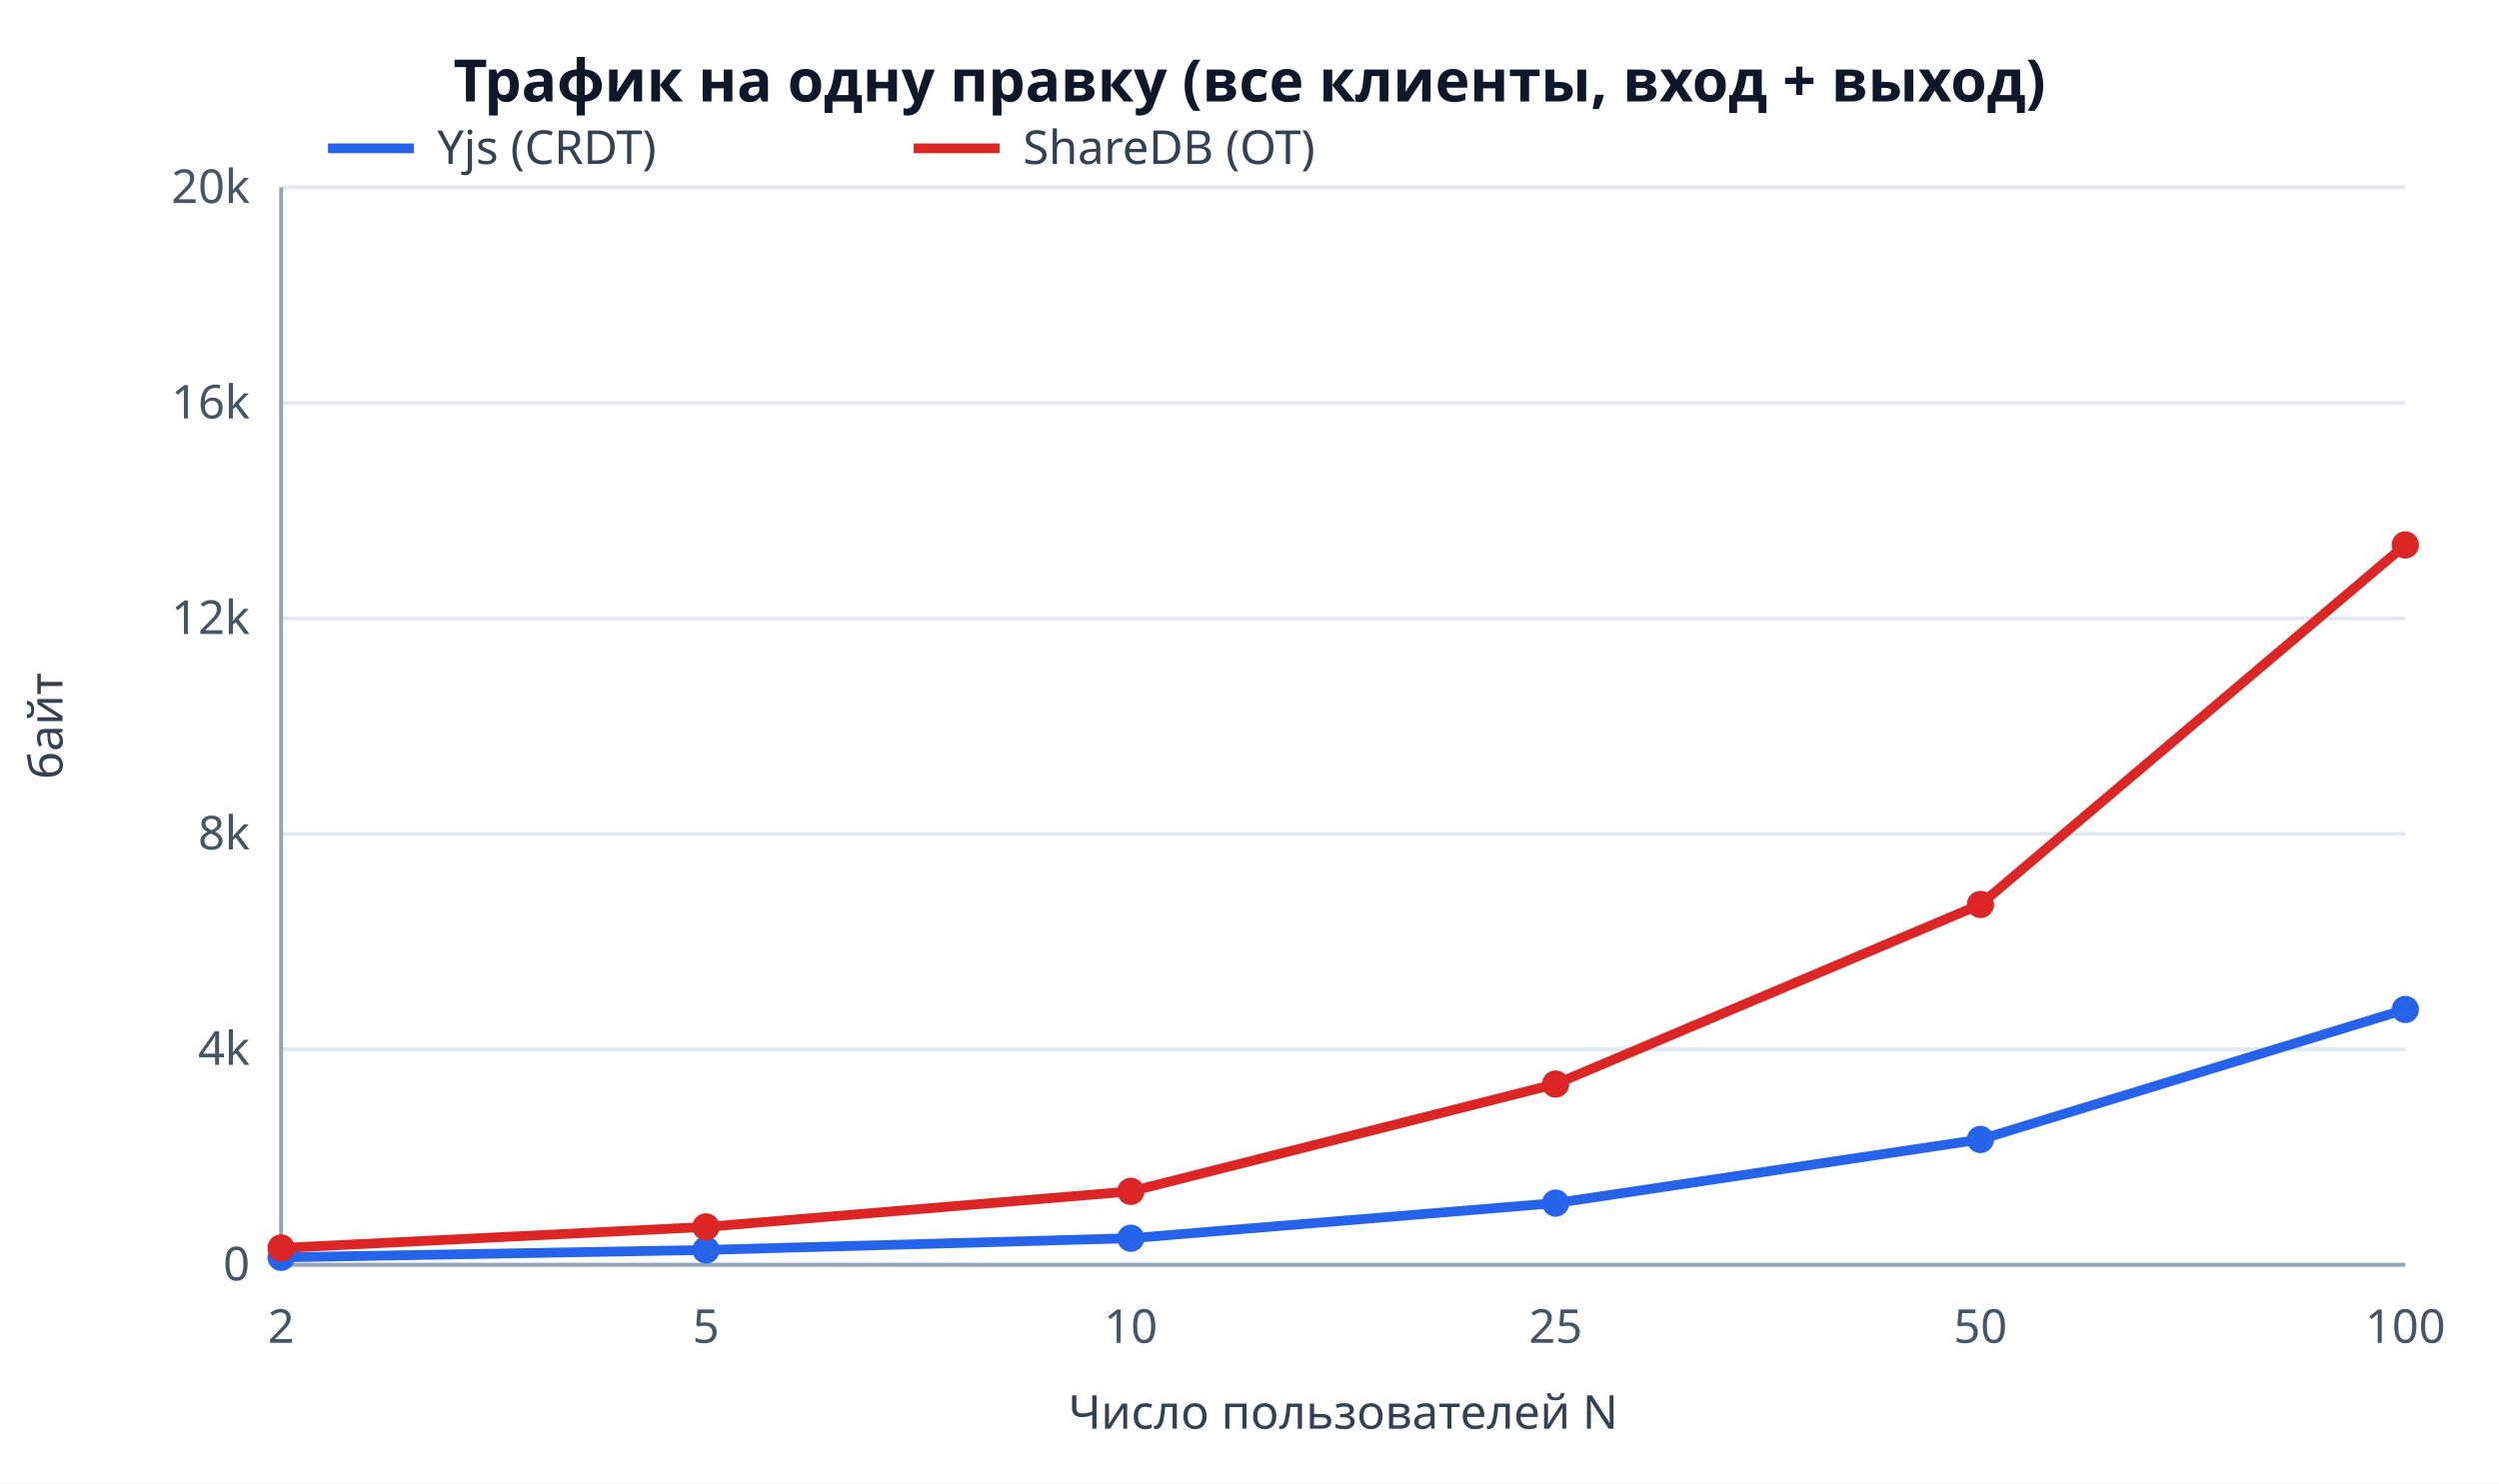
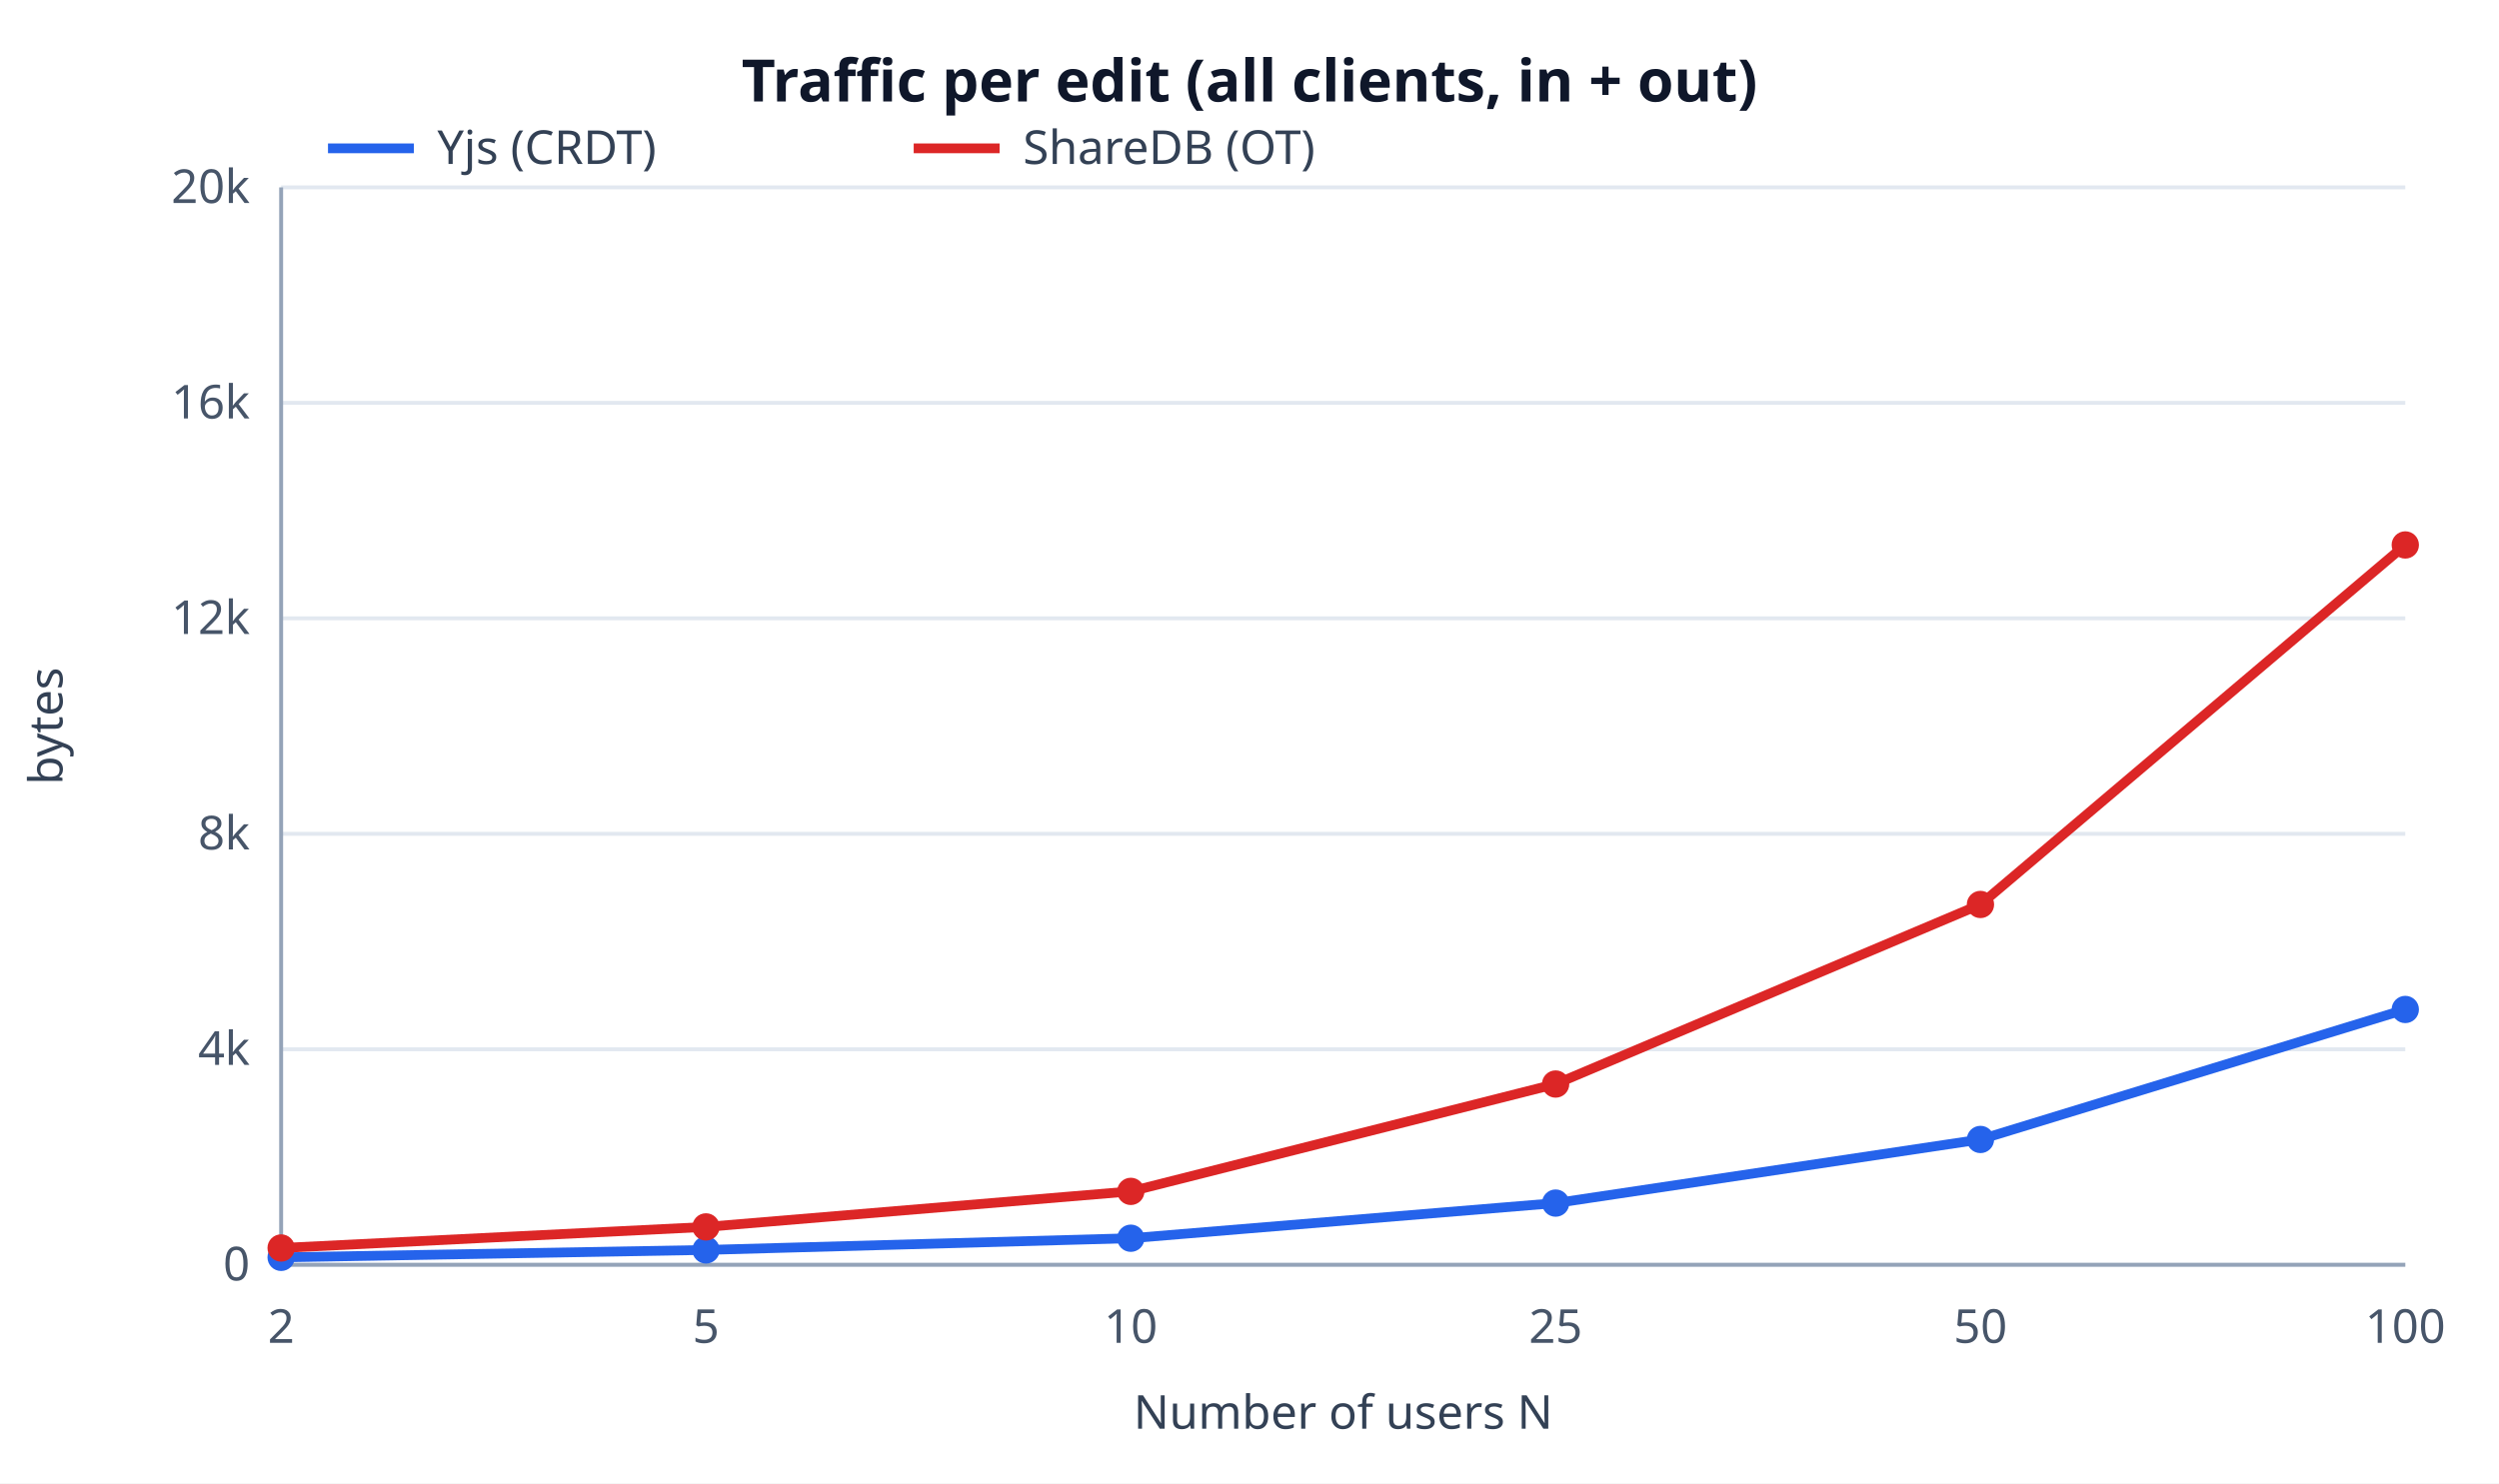
<svg xmlns="http://www.w3.org/2000/svg" viewBox="0 0 640 380" width="640" height="380" font-family="system-ui, sans-serif" font-size="12">
  <rect width="640" height="380" fill="#ffffff" />
-   <text x="320" y="26" text-anchor="middle" font-size="15" font-weight="600" fill="#0f172a">Трафик на одну правку (все клиенты, вход + выход)</text>
+   <text x="320" y="26" text-anchor="middle" font-size="15" font-weight="600" fill="#0f172a">Traffic per edit (all clients, in + out)</text>
  <line x1="72" x2="616" y1="324" y2="324" stroke="#e2e8f0" />
  <text x="64" y="328" text-anchor="end" fill="#475569">0</text>
  <line x1="72" x2="616" y1="268.8" y2="268.8" stroke="#e2e8f0" />
  <text x="64" y="272.8" text-anchor="end" fill="#475569">4k</text>
  <line x1="72" x2="616" y1="213.6" y2="213.6" stroke="#e2e8f0" />
  <text x="64" y="217.6" text-anchor="end" fill="#475569">8k</text>
  <line x1="72" x2="616" y1="158.4" y2="158.4" stroke="#e2e8f0" />
  <text x="64" y="162.4" text-anchor="end" fill="#475569">12k</text>
  <line x1="72" x2="616" y1="103.2" y2="103.2" stroke="#e2e8f0" />
  <text x="64" y="107.2" text-anchor="end" fill="#475569">16k</text>
  <line x1="72" x2="616" y1="48" y2="48" stroke="#e2e8f0" />
  <text x="64" y="52" text-anchor="end" fill="#475569">20k</text>
  <text x="72" y="344" text-anchor="middle" fill="#475569">2</text>
  <text x="180.8" y="344" text-anchor="middle" fill="#475569">5</text>
  <text x="289.6" y="344" text-anchor="middle" fill="#475569">10</text>
  <text x="398.4" y="344" text-anchor="middle" fill="#475569">25</text>
  <text x="507.2" y="344" text-anchor="middle" fill="#475569">50</text>
  <text x="616" y="344" text-anchor="middle" fill="#475569">100</text>
  <line x1="72" x2="72" y1="48" y2="324" stroke="#94a3b8" />
  <line x1="72" x2="616" y1="324" y2="324" stroke="#94a3b8" />
-   <text x="344" y="366" text-anchor="middle" fill="#334155">Число пользователей N</text>
-   <text transform="translate(16 186) rotate(-90)" text-anchor="middle" fill="#334155">байт</text>
+   <text x="344" y="366" text-anchor="middle" fill="#334155">Number of users N</text>
+   <text transform="translate(16 186) rotate(-90)" text-anchor="middle" fill="#334155">bytes</text>
  <polyline fill="none" stroke="#2563eb" stroke-width="2.5" points="72.0,322.1 180.8,320.2 289.6,317.2 398.4,308.2 507.2,291.9 616.0,258.6" />
  <circle cx="72.0" cy="322.1" r="3.5" fill="#2563eb" />
  <circle cx="180.8" cy="320.2" r="3.5" fill="#2563eb" />
  <circle cx="289.6" cy="317.2" r="3.5" fill="#2563eb" />
  <circle cx="398.4" cy="308.2" r="3.5" fill="#2563eb" />
  <circle cx="507.2" cy="291.9" r="3.5" fill="#2563eb" />
  <circle cx="616.0" cy="258.6" r="3.5" fill="#2563eb" />
  <polyline fill="none" stroke="#dc2626" stroke-width="2.5" points="72.0,319.7 180.8,314.3 289.6,305.2 398.4,277.7 507.2,231.7 616.0,139.6" />
  <circle cx="72.0" cy="319.7" r="3.5" fill="#dc2626" />
  <circle cx="180.8" cy="314.3" r="3.5" fill="#dc2626" />
  <circle cx="289.6" cy="305.2" r="3.5" fill="#dc2626" />
  <circle cx="398.4" cy="277.7" r="3.5" fill="#dc2626" />
  <circle cx="507.2" cy="231.7" r="3.5" fill="#dc2626" />
  <circle cx="616.0" cy="139.6" r="3.5" fill="#dc2626" />
  <line x1="84" x2="106" y1="38" y2="38" stroke="#2563eb" stroke-width="2.5" />
  <text x="112" y="42" fill="#334155">Yjs (CRDT)</text>
  <line x1="234" x2="256" y1="38" y2="38" stroke="#dc2626" stroke-width="2.5" />
  <text x="262" y="42" fill="#334155">ShareDB (OT)</text>
</svg>
